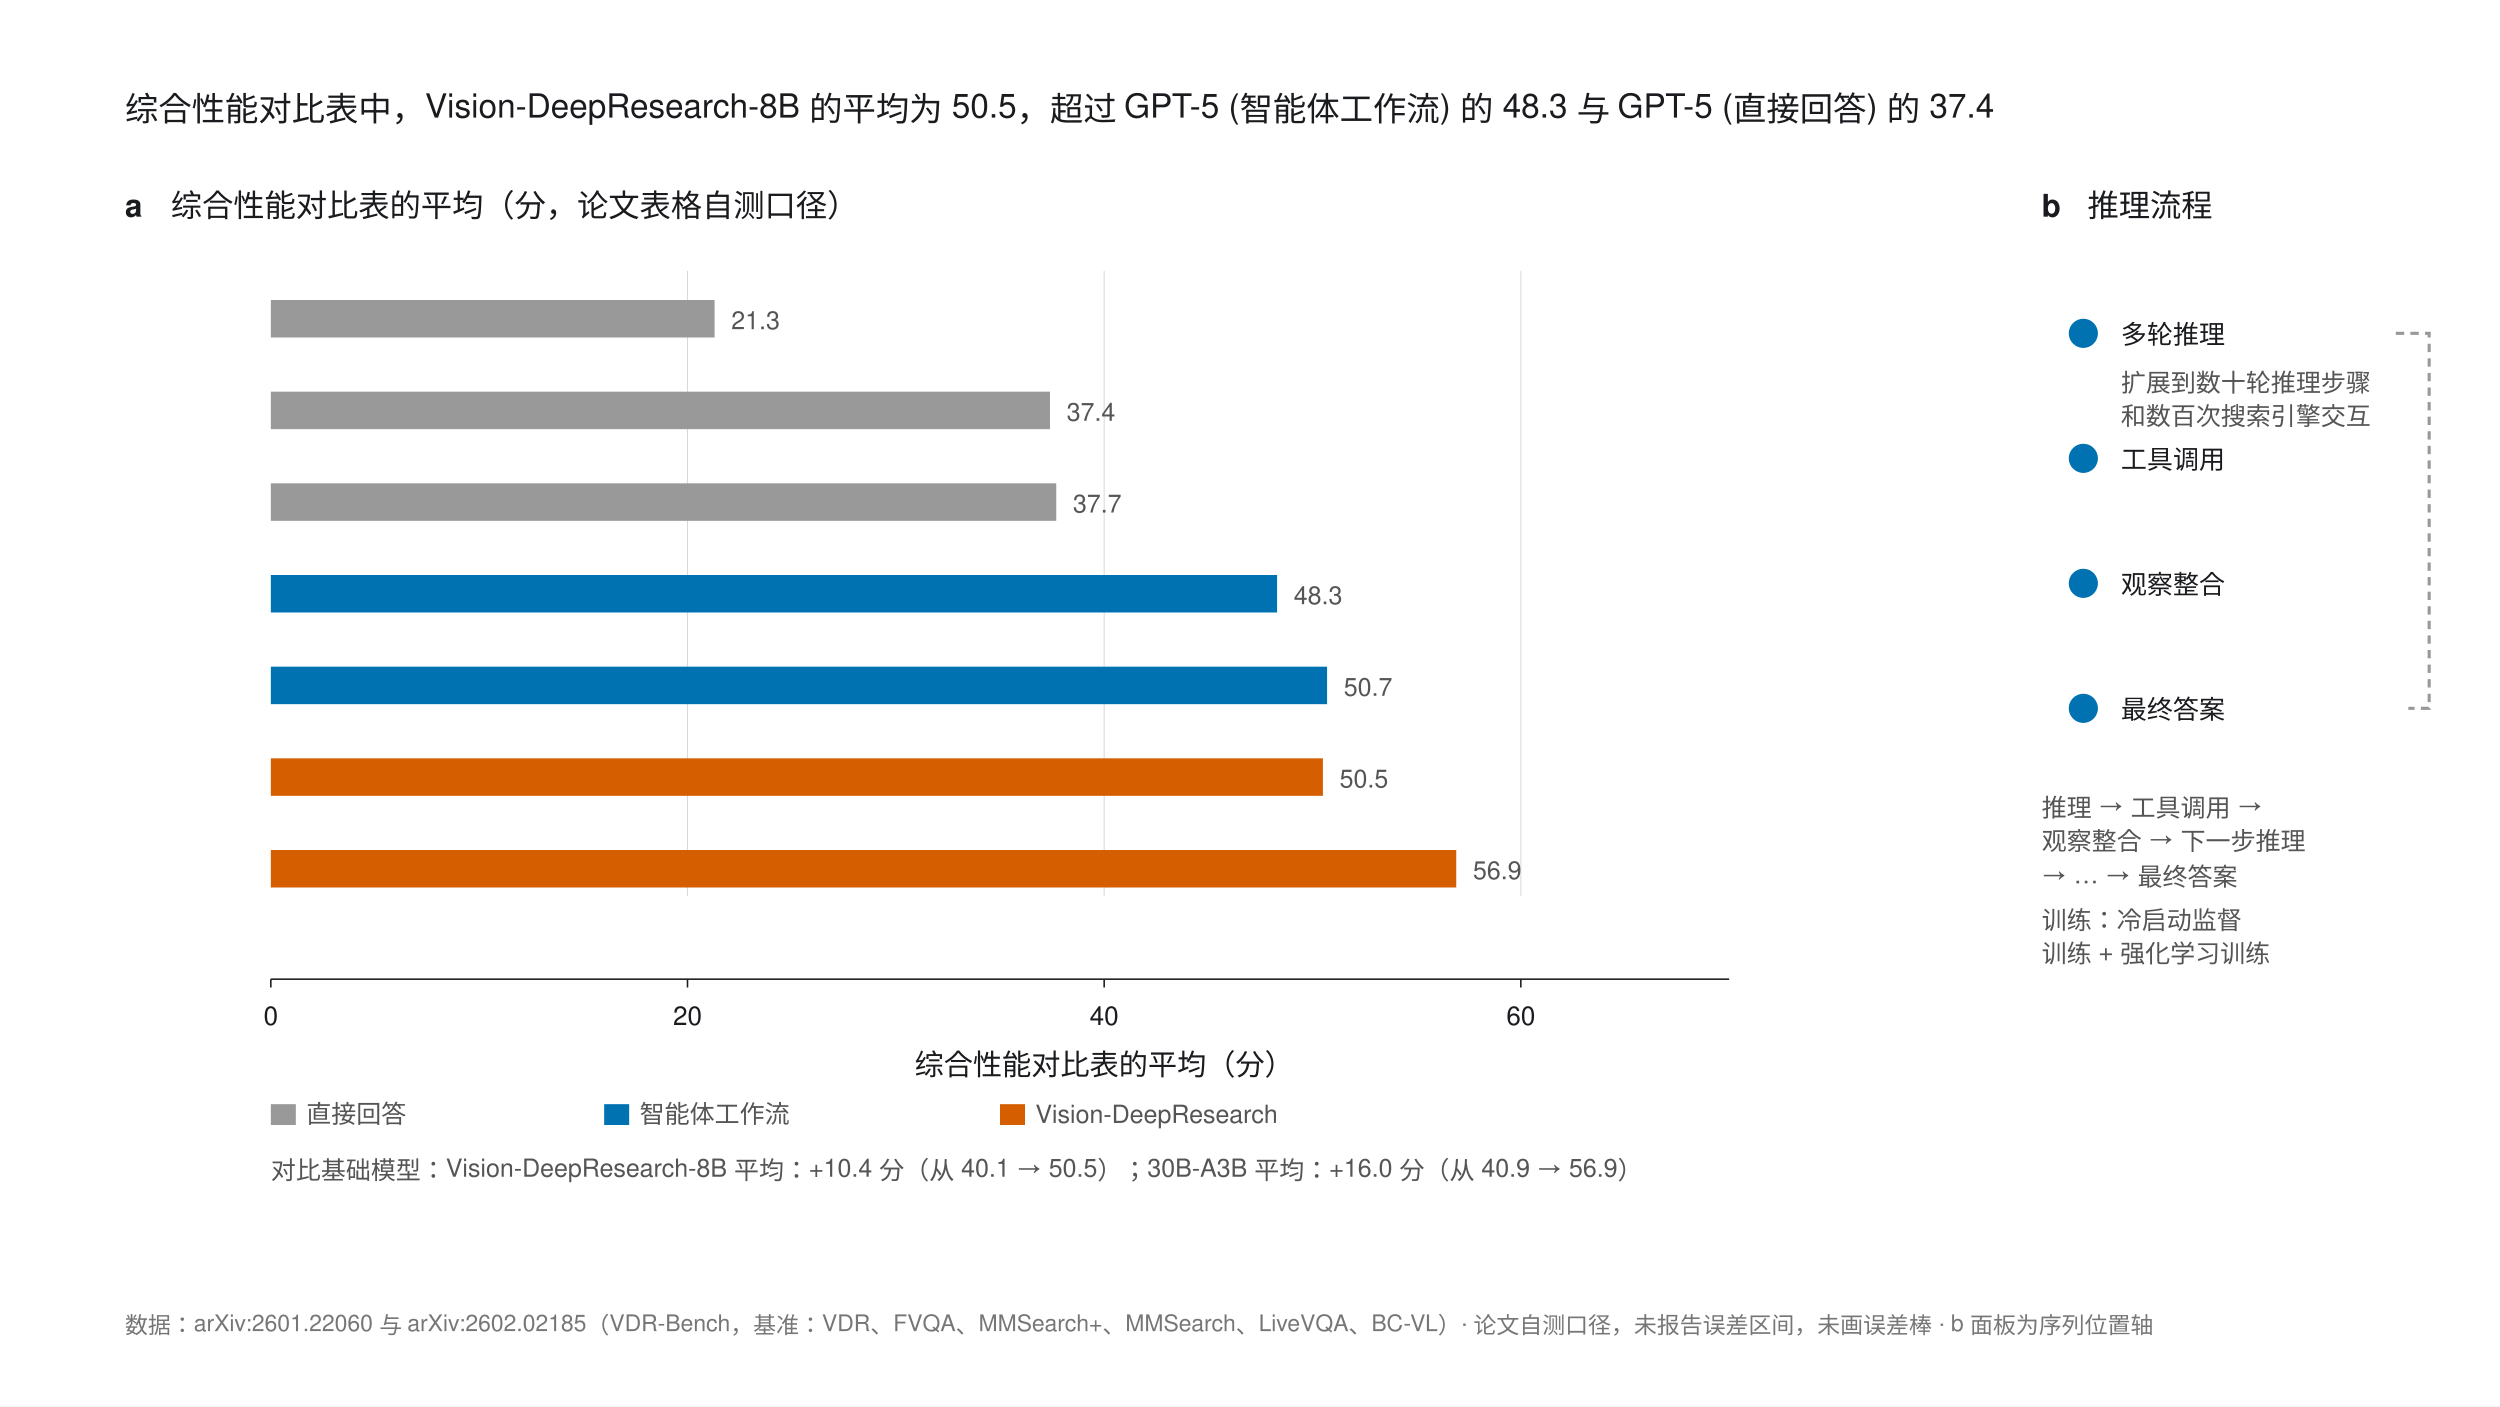
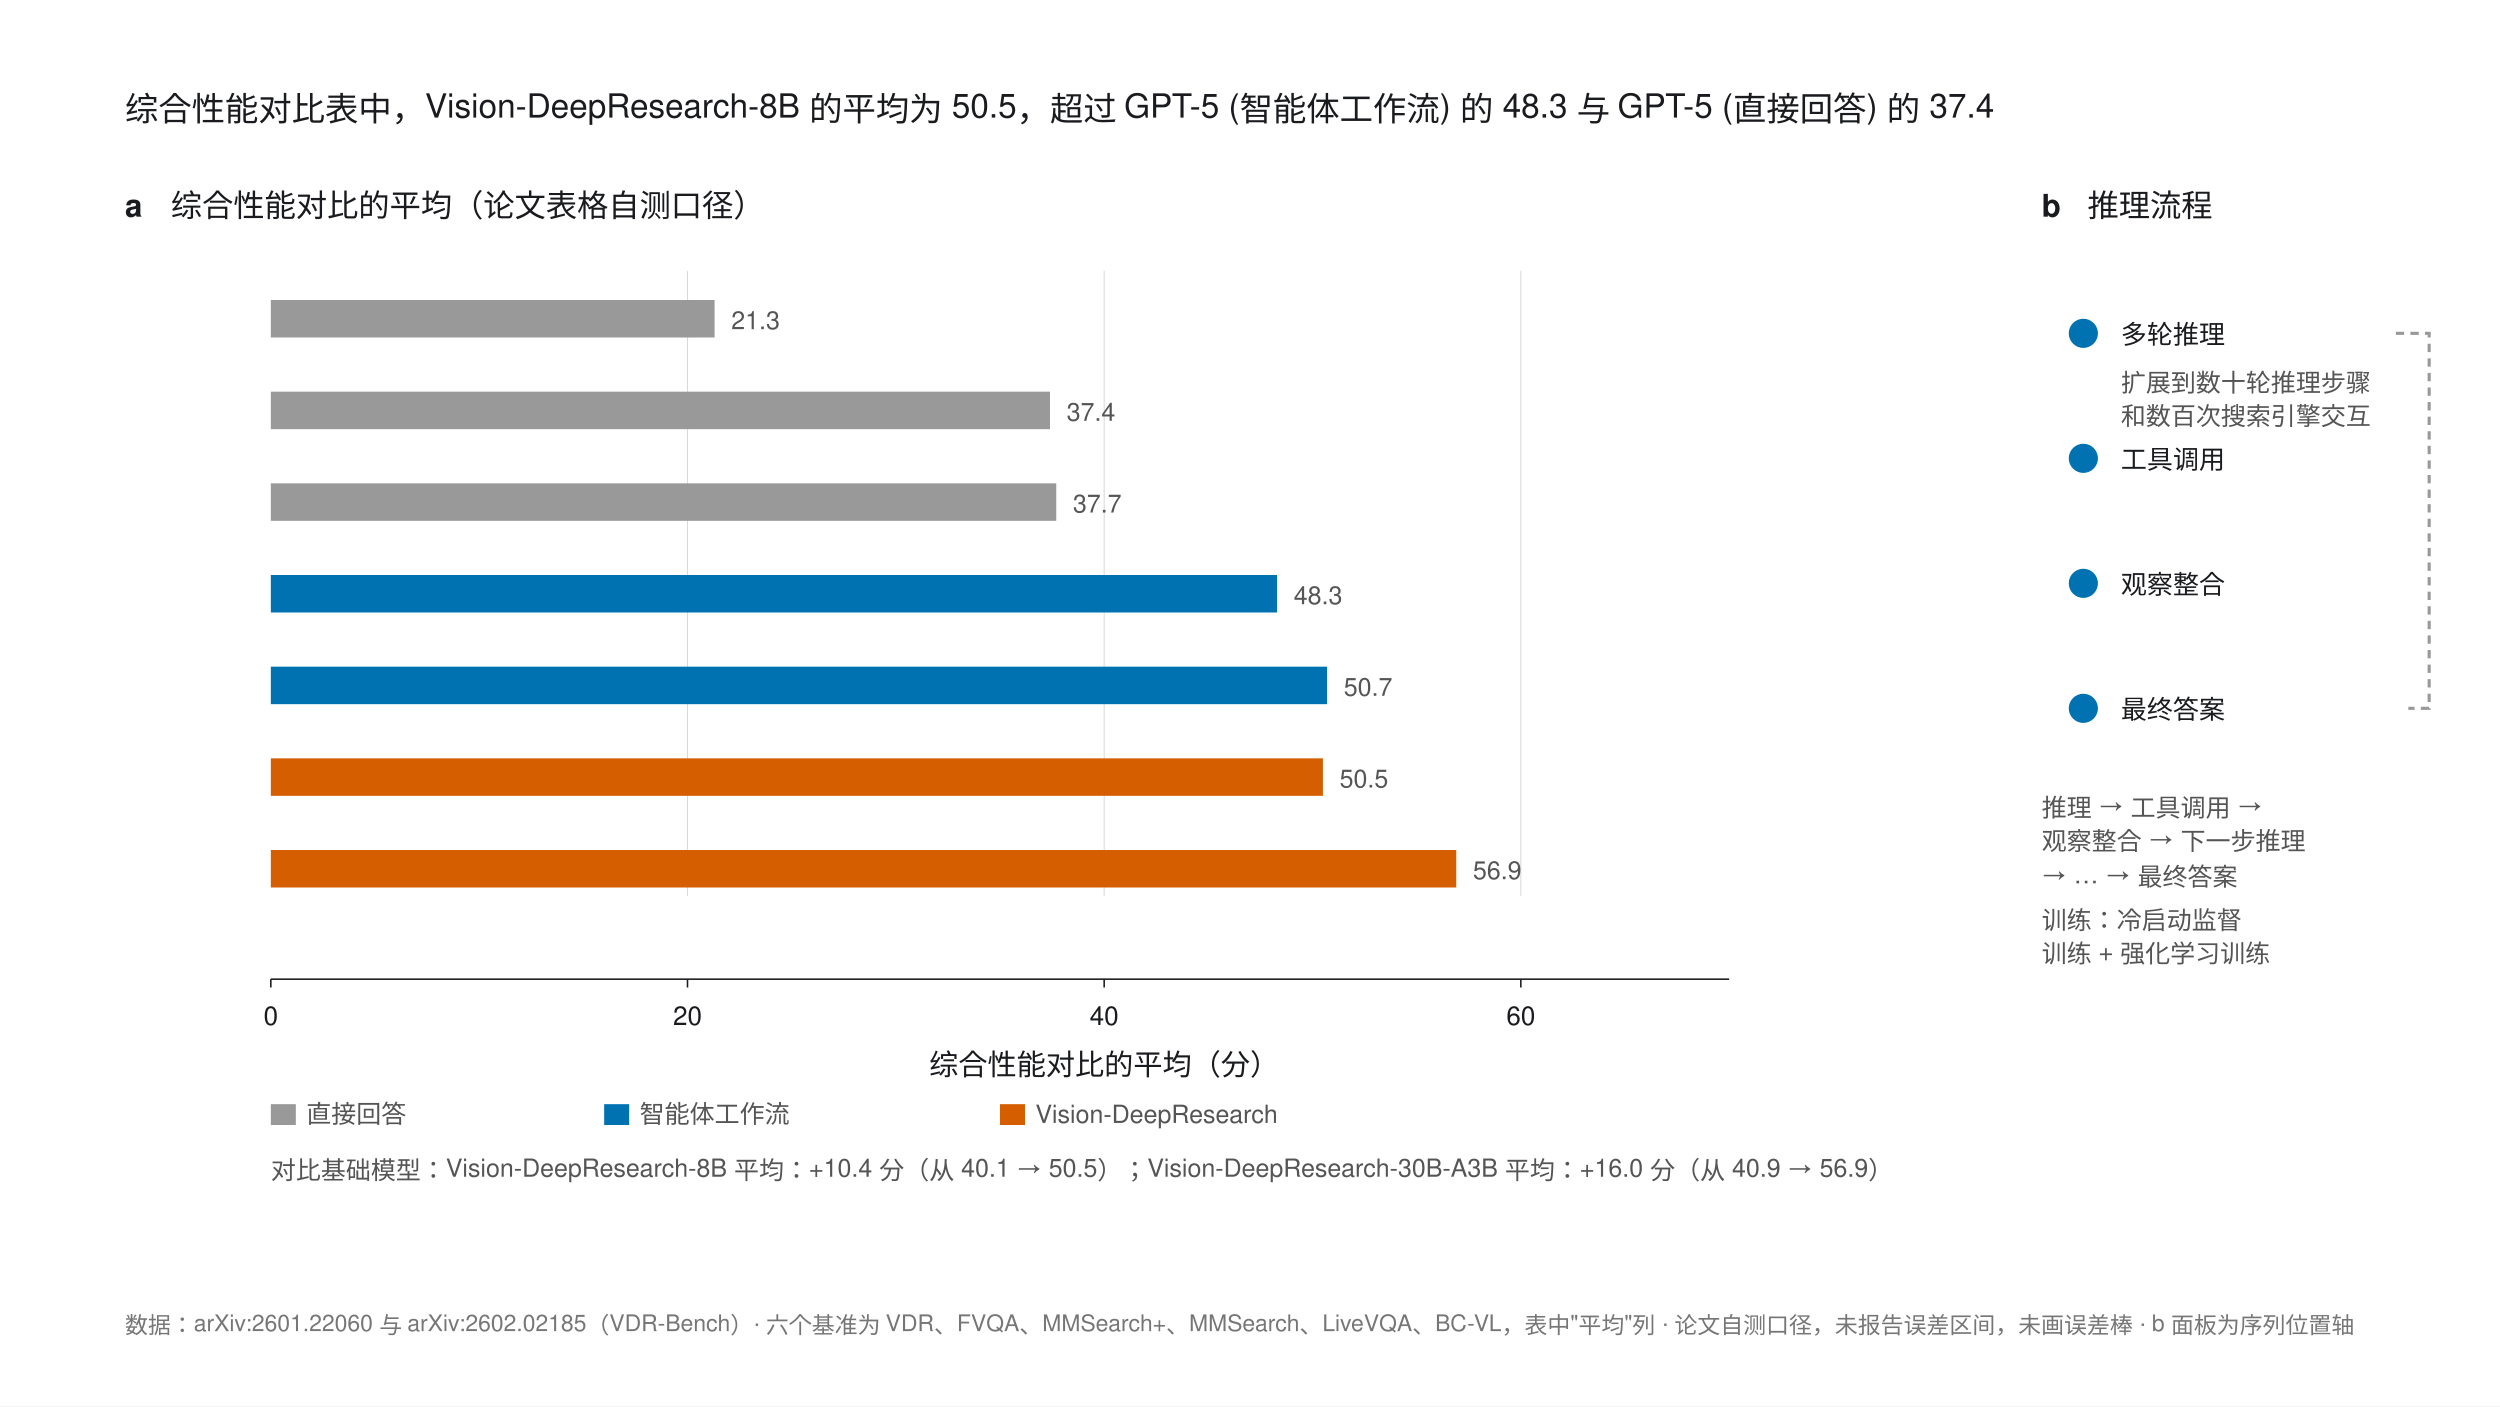
<svg xmlns="http://www.w3.org/2000/svg" width="1200" height="675" viewBox="0 0 1200 675" font-family="'Helvetica Neue',Helvetica,Arial,'PingFang SC',sans-serif">
  <rect width="1200" height="675" fill="#FFFFFF" />
  <text x="60" y="58" font-size="16" fill="#1A1B1E">综合性能对比表中，Vision-DeepResearch-8B 的平均为 50.5，超过 GPT-5 (智能体工作流) 的 48.3 与 GPT-5 (直接回答) 的 37.4</text>
  <text x="60" y="104" font-size="15" font-weight="bold" fill="#1A1B1E">a</text>
-   <text x="82" y="104" font-size="15" fill="#1A1B1E">综合性能对比表的平均（分，论文表格自测口径）</text>
+   <text x="82" y="104" font-size="15" fill="#1A1B1E">综合性能对比的平均（论文表格自测口径）</text>
  <g stroke="#D9D9D9" stroke-width="0.5">
    <line x1="330" y1="130" x2="330" y2="430" />
    <line x1="530" y1="130" x2="530" y2="430" />
    <line x1="730" y1="130" x2="730" y2="430" />
  </g>
  <g font-size="12.5" fill="#1A1B1E" text-anchor="end">
    <text x="318" y="158">Claude-4-Sonnet (直接回答)</text>
    <text x="318" y="202">GPT-5 (直接回答)</text>
    <text x="318" y="246">Gemini-2.5 Pro (直接回答)</text>
    <text x="318" y="290">GPT-5 (智能体工作流)</text>
    <text x="318" y="334">Gemini-2.5 Pro (智能体工作流)</text>
    <text x="318" y="378">Vision-DeepResearch-8B</text>
    <text x="318" y="422">Vision-DeepResearch-30B-A3B</text>
  </g>
  <rect x="130" y="144" width="213" height="18" fill="#999999" />
  <text x="351" y="158" font-size="12" fill="#555">21.3</text>
  <rect x="130" y="188" width="374" height="18" fill="#999999" />
  <text x="512" y="202" font-size="12" fill="#555">37.4</text>
  <rect x="130" y="232" width="377" height="18" fill="#999999" />
  <text x="515" y="246" font-size="12" fill="#555">37.7</text>
  <rect x="130" y="276" width="483" height="18" fill="#0072B2" />
  <text x="621" y="290" font-size="12" fill="#555">48.3</text>
  <rect x="130" y="320" width="507" height="18" fill="#0072B2" />
  <text x="645" y="334" font-size="12" fill="#555">50.7</text>
  <rect x="130" y="364" width="505" height="18" fill="#D55E00" />
  <text x="643" y="378" font-size="12" fill="#555">50.5</text>
  <rect x="130" y="408" width="569" height="18" fill="#D55E00" />
  <text x="707" y="422" font-size="12" fill="#555">56.9</text>
  <line x1="130" y1="470" x2="830" y2="470" stroke="#1A1B1E" stroke-width="0.75" />
  <g stroke="#1A1B1E" stroke-width="0.75">
    <line x1="130" y1="470" x2="130" y2="474" />
    <line x1="330" y1="470" x2="330" y2="474" />
    <line x1="530" y1="470" x2="530" y2="474" />
    <line x1="730" y1="470" x2="730" y2="474" />
  </g>
  <g font-size="12.5" fill="#1A1B1E" text-anchor="middle">
    <text x="130" y="492">0</text>
    <text x="330" y="492">20</text>
    <text x="530" y="492">40</text>
    <text x="730" y="492">60</text>
  </g>
-   <text x="530" y="516" font-size="14" fill="#1A1B1E" text-anchor="middle">综合性能对比表的平均（分）</text>
+   <text x="530" y="516" font-size="14" fill="#1A1B1E" text-anchor="middle">综合性能对比的平均（分）</text>
  <g font-size="12" fill="#555">
    <rect x="130" y="530" width="12" height="10" fill="#999999" />
    <text x="147" y="539">直接回答</text>
    <rect x="290" y="530" width="12" height="10" fill="#0072B2" />
    <text x="307" y="539">智能体工作流</text>
    <rect x="480" y="530" width="12" height="10" fill="#D55E00" />
    <text x="497" y="539">Vision-DeepResearch</text>
  </g>
-   <text x="130" y="566" font-size="12" fill="#555">对比基础模型：Vision-DeepResearch-8B 平均：+10.4 分（从 40.1 → 50.5）；30B-A3B 平均：+16.0 分（从 40.9 → 56.9）</text>
+   <text x="130" y="566" font-size="12" fill="#555">对比基础模型：Vision-DeepResearch-8B 平均：+10.4 分（从 40.1 → 50.5）；Vision-DeepResearch-30B-A3B 平均：+16.0 分（从 40.9 → 56.9）</text>
  <text x="980" y="104" font-size="15" font-weight="bold" fill="#1A1B1E">b</text>
  <text x="1002" y="104" font-size="15" fill="#1A1B1E">推理流程</text>
  <g font-size="12.5" fill="#1A1B1E">
    <circle cx="1000" cy="160" r="7" fill="#0072B2" />
    <text x="1018" y="165">多轮推理</text>
    <circle cx="1000" cy="220" r="7" fill="#0072B2" />
    <text x="1018" y="225">工具调用</text>
    <circle cx="1000" cy="280" r="7" fill="#0072B2" />
    <text x="1018" y="285">观察整合</text>
    <circle cx="1000" cy="340" r="7" fill="#0072B2" />
    <text x="1018" y="345">最终答案</text>
  </g>
  <path d="M 1150 160 L 1166 160 L 1166 340 L 1156 340" fill="none" stroke="#999999" stroke-width="1.5" stroke-dasharray="4 3" />
  <text x="1018" y="188" font-size="12" fill="#555">扩展到数十轮推理步骤</text>
  <text x="1018" y="204" font-size="12" fill="#555">和数百次搜索引擎交互</text>
  <text x="980" y="392" font-size="12" fill="#555">推理 → 工具调用 →</text>
  <text x="980" y="408" font-size="12" fill="#555">观察整合 → 下一步推理</text>
  <text x="980" y="424" font-size="12" fill="#555">→ … → 最终答案</text>
  <text x="980" y="446" font-size="12" fill="#555">训练：冷启动监督</text>
  <text x="980" y="462" font-size="12" fill="#555">训练 + 强化学习训练</text>
-   <text x="60" y="640" font-size="11" fill="#767676">数据：arXiv:2601.22060 与 arXiv:2602.02185（VDR-Bench，基准：VDR、FVQA、MMSearch+、MMSearch、LiveVQA、BC-VL）· 论文自测口径，未报告误差区间，未画误差棒 · b 面板为序列位置轴</text>
+   <text x="60" y="640" font-size="11" fill="#767676">数据：arXiv:2601.22060 与 arXiv:2602.02185（VDR-Bench）· 六个基准为 VDR、FVQA、MMSearch+、MMSearch、LiveVQA、BC-VL，表中"平均"列 · 论文自测口径，未报告误差区间，未画误差棒 · b 面板为序列位置轴</text>
</svg>
